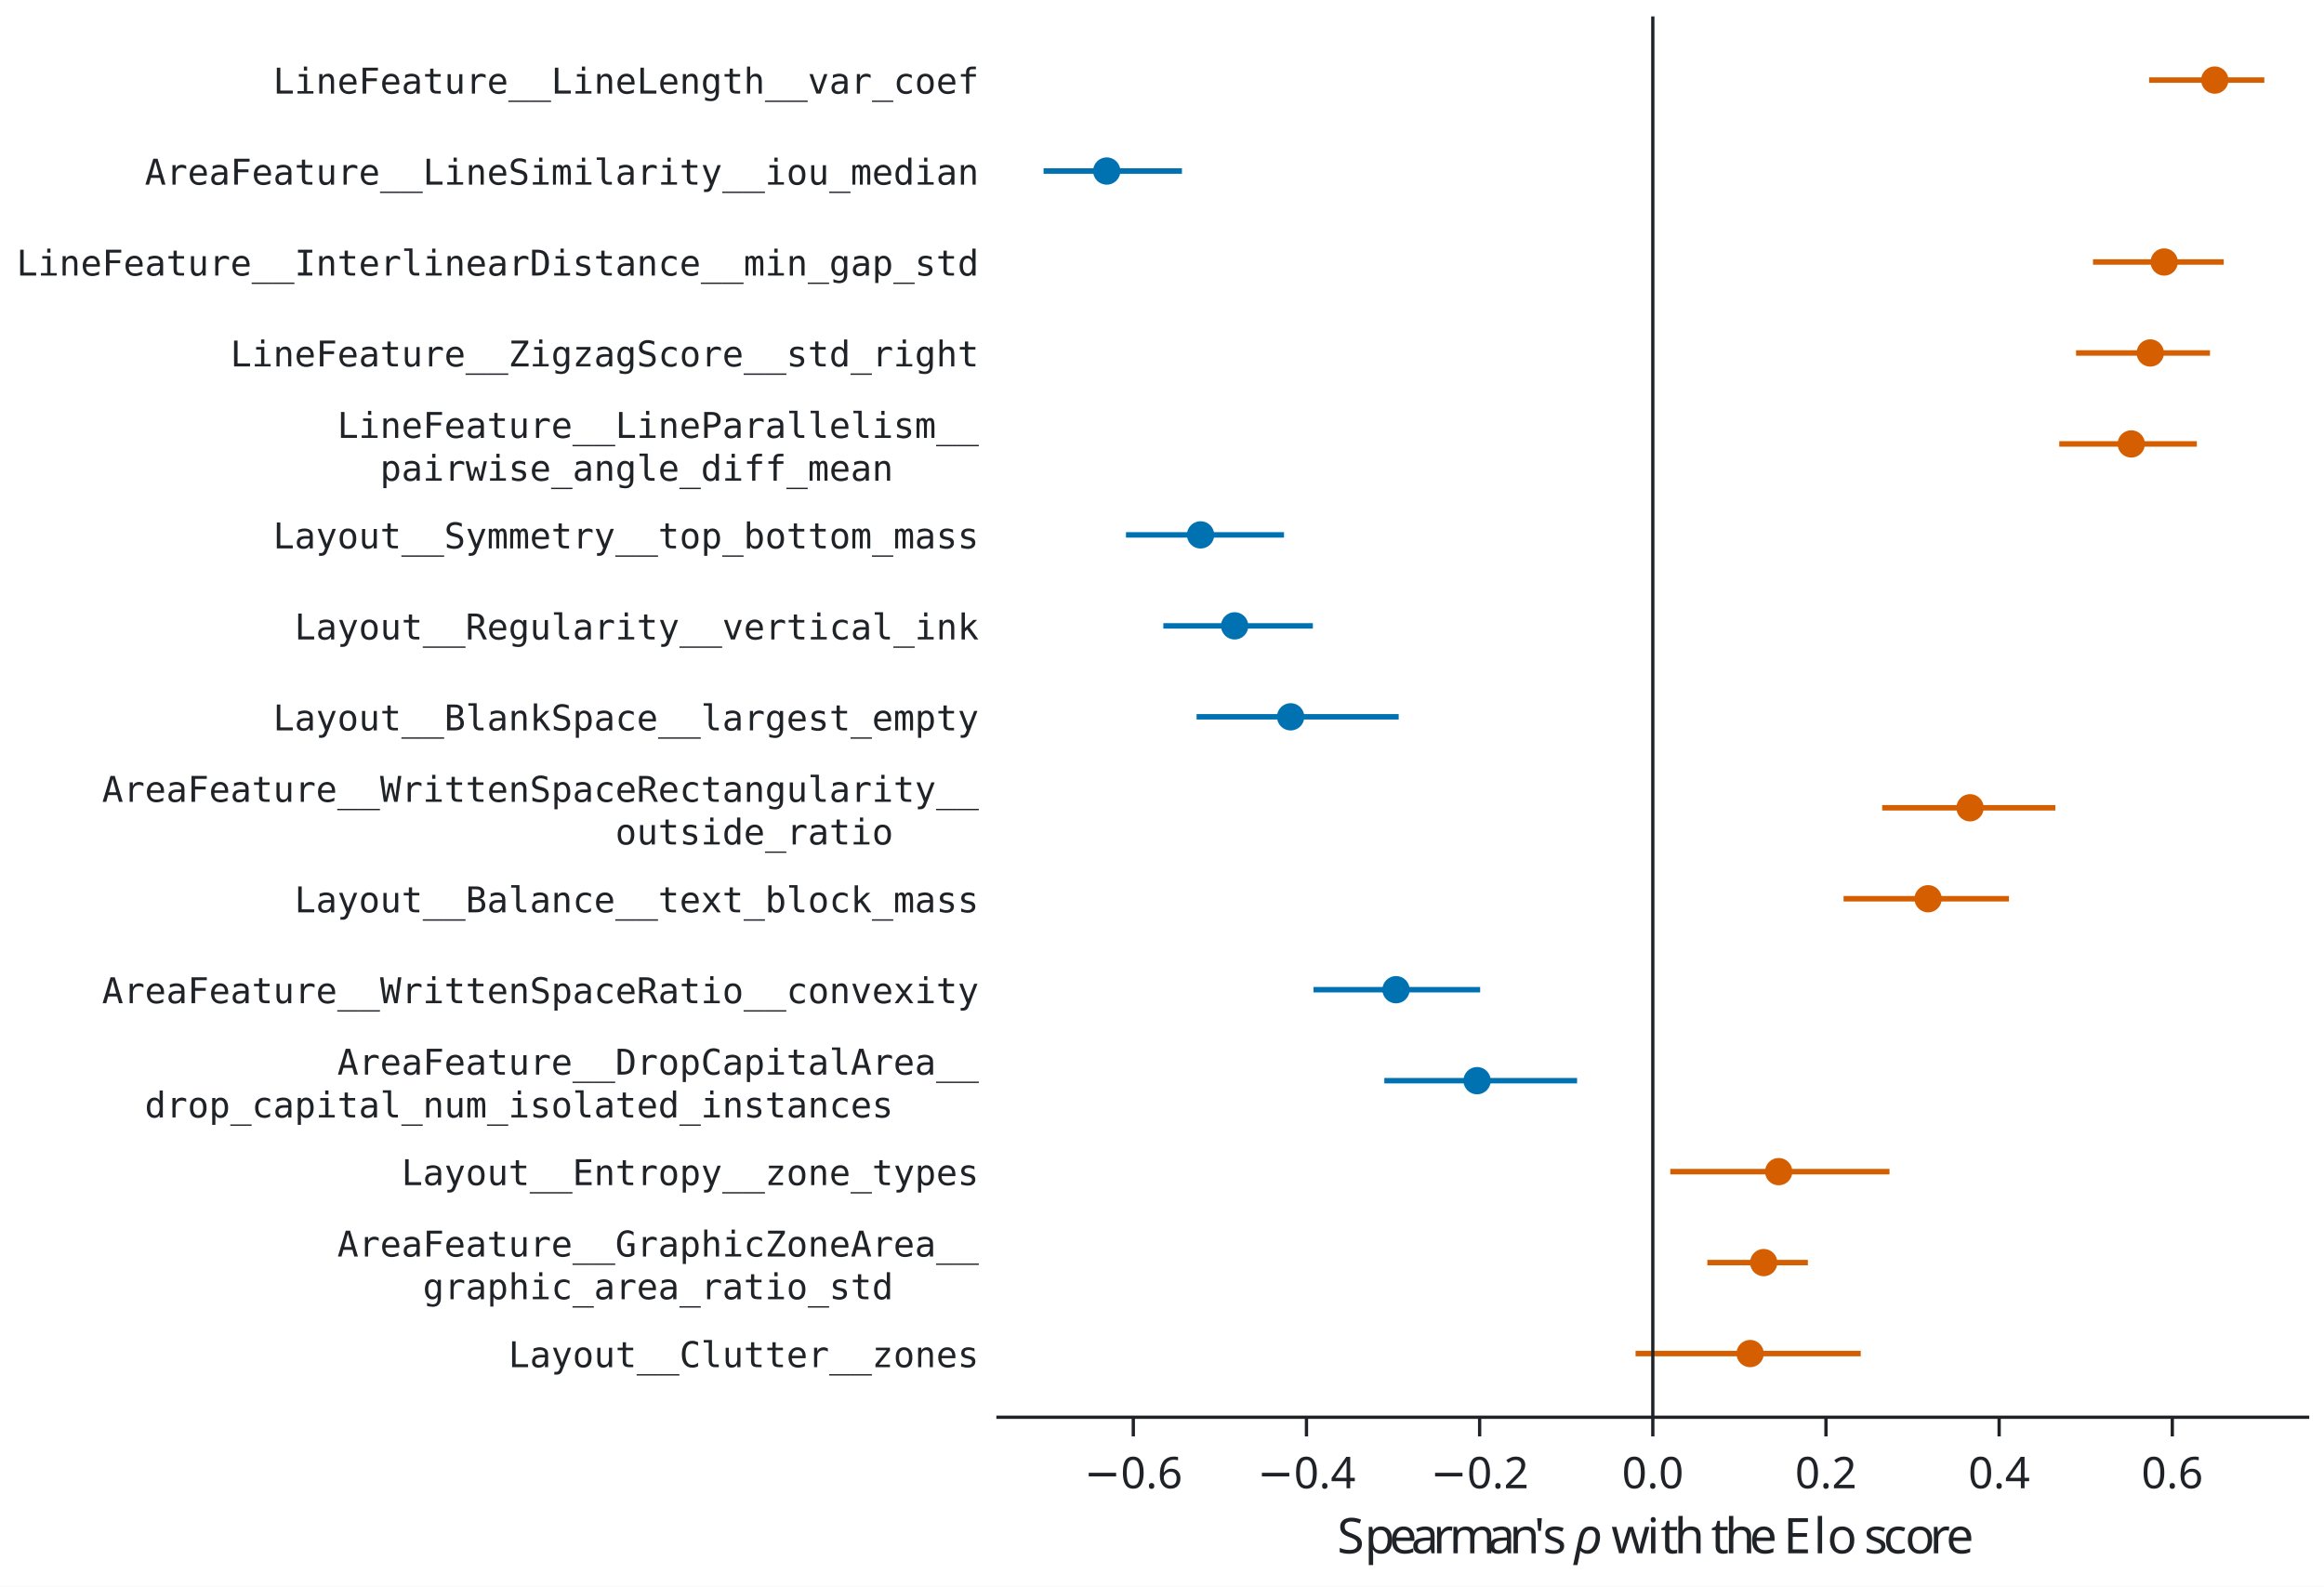
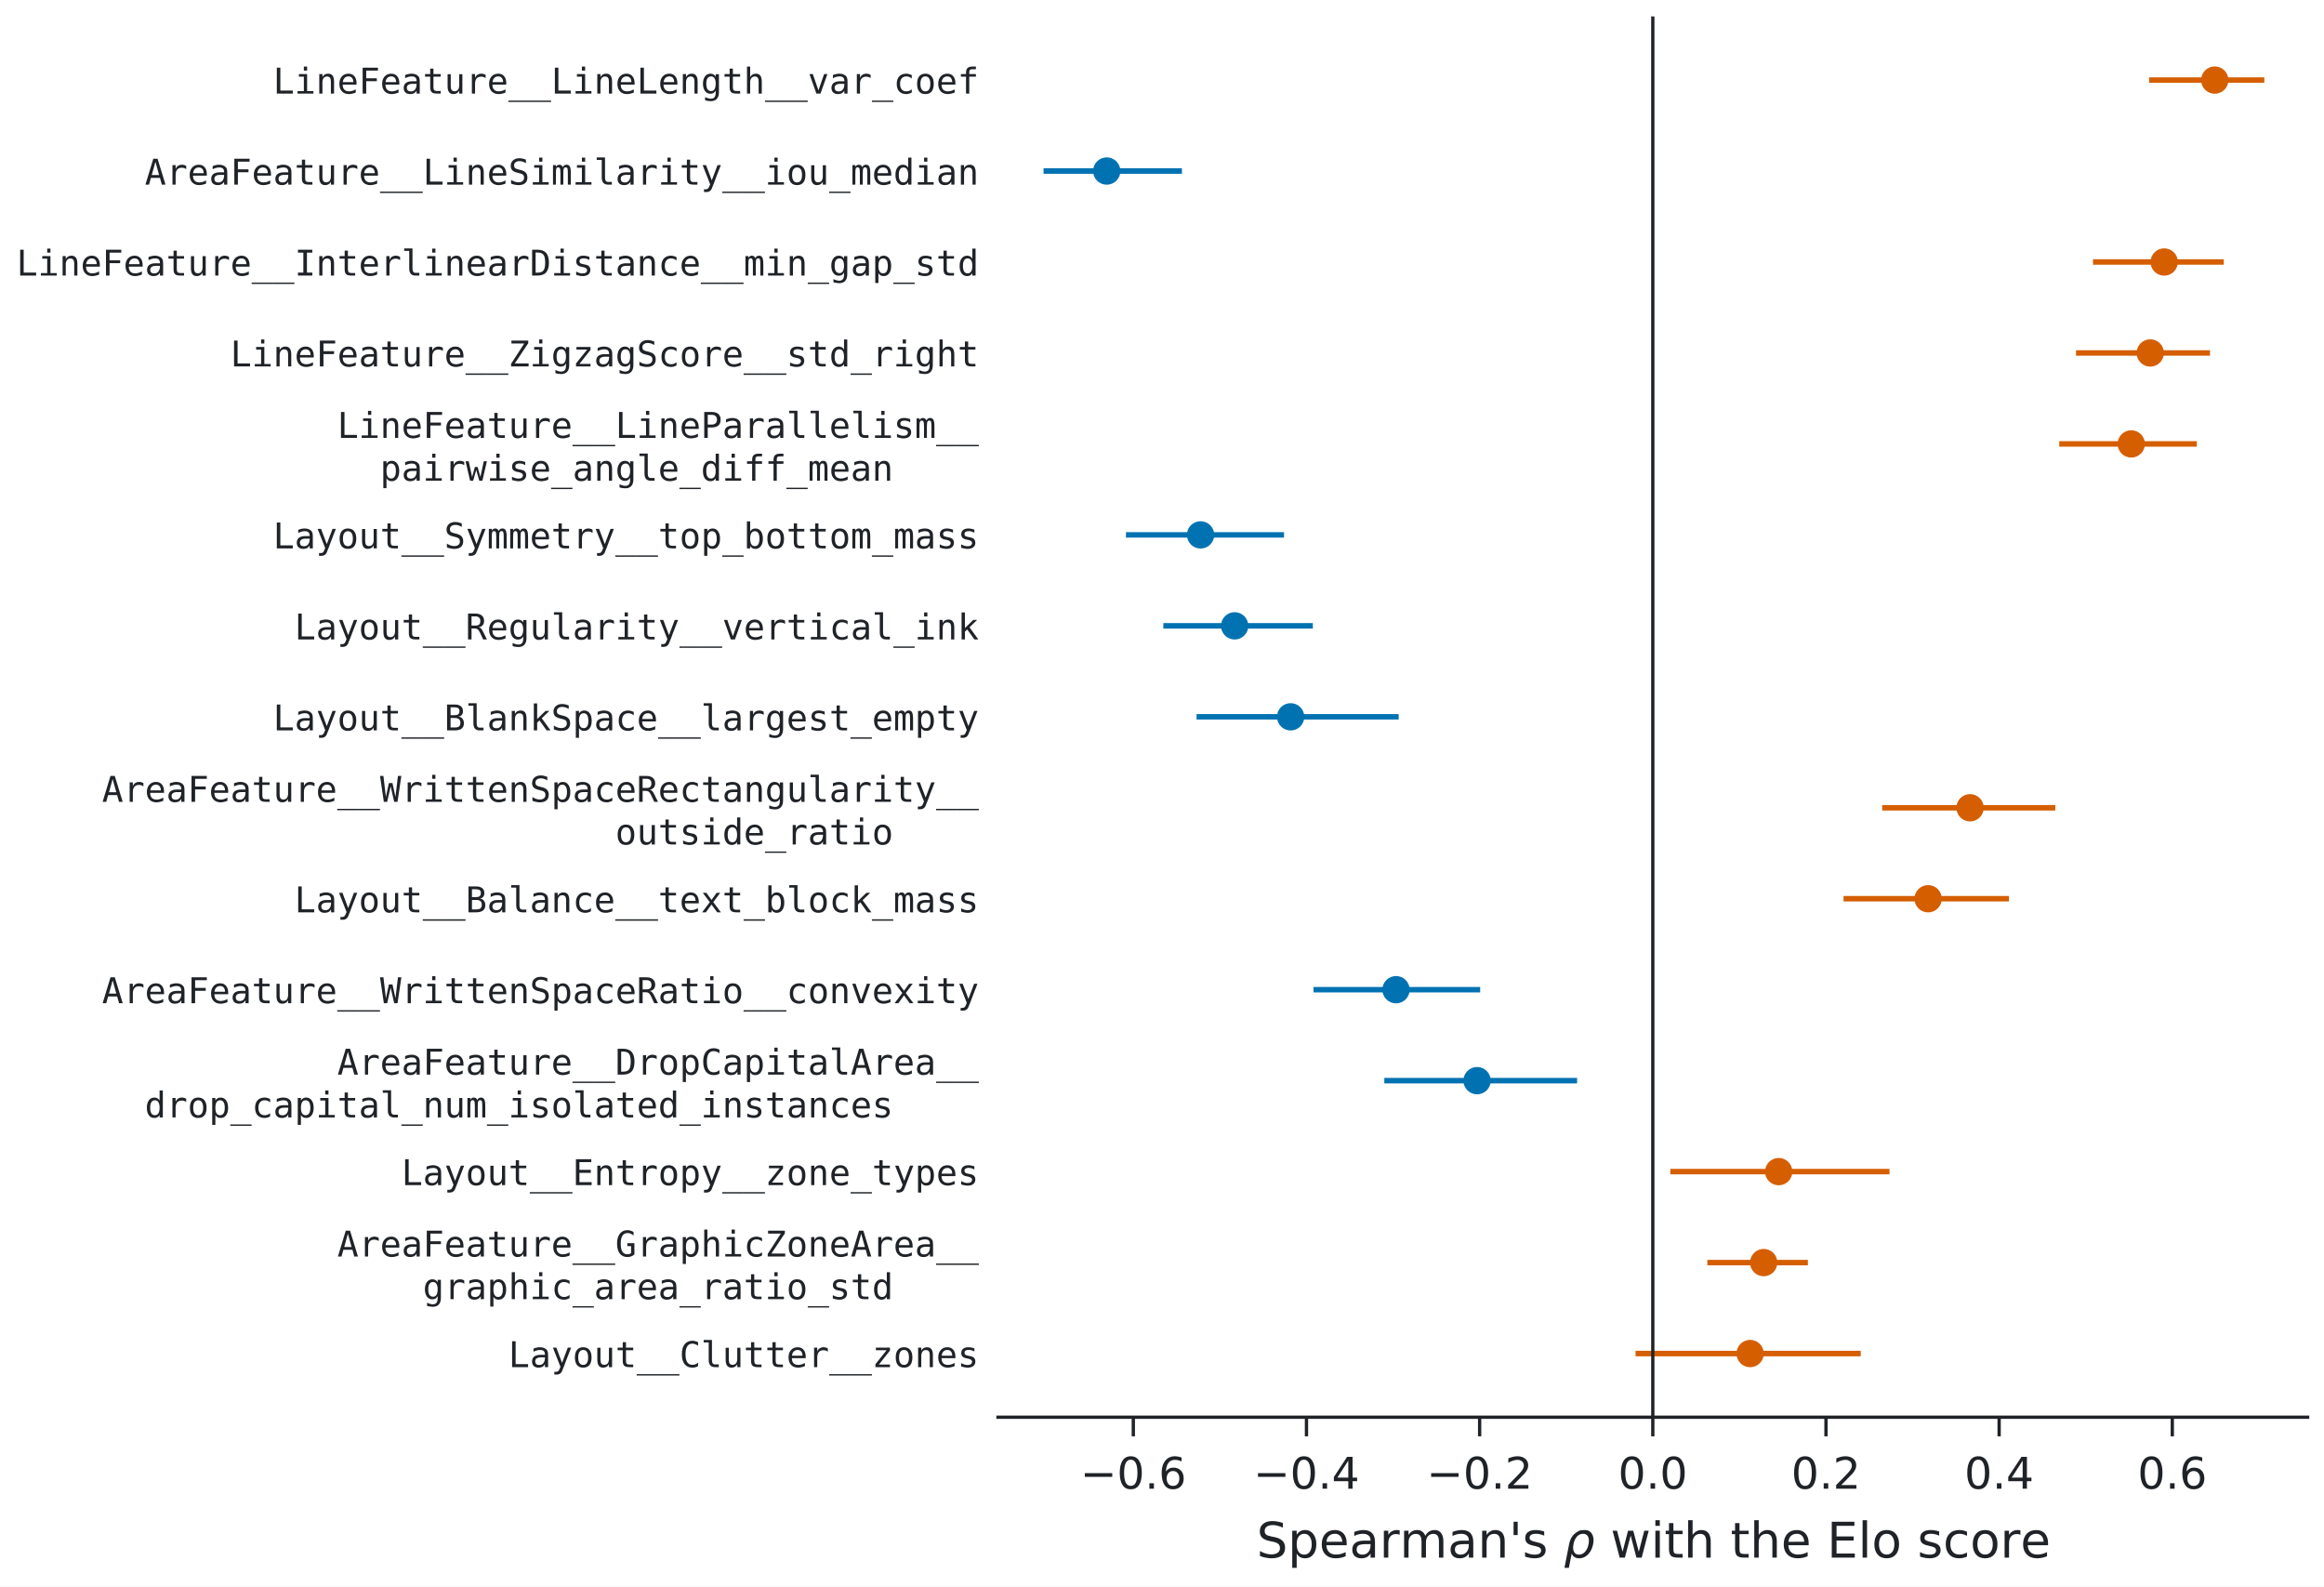
<svg xmlns="http://www.w3.org/2000/svg" xmlns:xlink="http://www.w3.org/1999/xlink" width="425.197pt" height="290.268pt" viewBox="0 0 425.197 290.268" version="1.1">
  <defs>
    <style type="text/css">*{stroke-linejoin: round; stroke-linecap: butt}</style>
  </defs>
  <g id="figure_1">
    <g id="patch_1">
      <path d="M 0 290.268  L 425.197 290.268  L 425.197 0  L 0 0  z " style="fill: #ffffff" />
    </g>
    <g id="axes_1">
      <g id="patch_2">
-         <path d="M 182.594 259.267  L 422.197 259.267  L 422.197 3  L 182.594 3  z " style="fill: #ffffff" />
+         <path d="M 182.594 259.265  L 422.197 259.265  L 422.197 3  L 182.594 3  z " style="fill: #ffffff" />
      </g>
      <g id="matplotlib.axis_1">
        <g id="xtick_1">
          <g id="line2d_1">
            <defs>
              <path id="mc6955b4640" d="M 0 0  L 0 3.5  " style="stroke: #1f2328; stroke-width: 0.6" />
            </defs>
            <g>
-               <use xlink:href="#mc6955b4640" x="207.349" y="259.267" style="fill: #1f2328; stroke: #1f2328; stroke-width: 0.6" />
+               <use xlink:href="#mc6955b4640" x="207.349" y="259.265" style="fill: #1f2328; stroke: #1f2328; stroke-width: 0.6" />
            </g>
          </g>
          <g id="text_1">
-             <text style="font-size: 8px; font-family: 'STIXGeneral'; text-anchor: middle; fill: #1f2328" x="207.349" y="272.267" transform="rotate(-0 207.3492 272.2675)">−0.6</text>
+             <text style="font-size: 8px; font-family: 'DejaVu Sans'; text-anchor: middle; fill: #1f2328" x="207.349" y="272.343" transform="rotate(-0 207.3492 272.3435)">−0.6</text>
          </g>
        </g>
        <g id="xtick_2">
          <g id="line2d_2">
            <g>
-               <use xlink:href="#mc6955b4640" x="239.031" y="259.267" style="fill: #1f2328; stroke: #1f2328; stroke-width: 0.6" />
+               <use xlink:href="#mc6955b4640" x="239.031" y="259.265" style="fill: #1f2328; stroke: #1f2328; stroke-width: 0.6" />
            </g>
          </g>
          <g id="text_2">
-             <text style="font-size: 8px; font-family: 'STIXGeneral'; text-anchor: middle; fill: #1f2328" x="239.031" y="272.267" transform="rotate(-0 239.0313 272.2675)">−0.4</text>
+             <text style="font-size: 8px; font-family: 'DejaVu Sans'; text-anchor: middle; fill: #1f2328" x="239.031" y="272.343" transform="rotate(-0 239.0313 272.3435)">−0.4</text>
          </g>
        </g>
        <g id="xtick_3">
          <g id="line2d_3">
            <g>
-               <use xlink:href="#mc6955b4640" x="270.713" y="259.267" style="fill: #1f2328; stroke: #1f2328; stroke-width: 0.6" />
+               <use xlink:href="#mc6955b4640" x="270.713" y="259.265" style="fill: #1f2328; stroke: #1f2328; stroke-width: 0.6" />
            </g>
          </g>
          <g id="text_3">
-             <text style="font-size: 8px; font-family: 'STIXGeneral'; text-anchor: middle; fill: #1f2328" x="270.713" y="272.267" transform="rotate(-0 270.7134 272.2675)">−0.2</text>
+             <text style="font-size: 8px; font-family: 'DejaVu Sans'; text-anchor: middle; fill: #1f2328" x="270.713" y="272.343" transform="rotate(-0 270.7134 272.3435)">−0.2</text>
          </g>
        </g>
        <g id="xtick_4">
          <g id="line2d_4">
            <g>
-               <use xlink:href="#mc6955b4640" x="302.395" y="259.267" style="fill: #1f2328; stroke: #1f2328; stroke-width: 0.6" />
+               <use xlink:href="#mc6955b4640" x="302.395" y="259.265" style="fill: #1f2328; stroke: #1f2328; stroke-width: 0.6" />
            </g>
          </g>
          <g id="text_4">
-             <text style="font-size: 8px; font-family: 'STIXGeneral'; text-anchor: middle; fill: #1f2328" x="302.395" y="272.267" transform="rotate(-0 302.3955 272.2675)">0.0</text>
+             <text style="font-size: 8px; font-family: 'DejaVu Sans'; text-anchor: middle; fill: #1f2328" x="302.395" y="272.343" transform="rotate(-0 302.3955 272.3435)">0.0</text>
          </g>
        </g>
        <g id="xtick_5">
          <g id="line2d_5">
            <g>
-               <use xlink:href="#mc6955b4640" x="334.078" y="259.267" style="fill: #1f2328; stroke: #1f2328; stroke-width: 0.6" />
+               <use xlink:href="#mc6955b4640" x="334.078" y="259.265" style="fill: #1f2328; stroke: #1f2328; stroke-width: 0.6" />
            </g>
          </g>
          <g id="text_5">
-             <text style="font-size: 8px; font-family: 'STIXGeneral'; text-anchor: middle; fill: #1f2328" x="334.078" y="272.267" transform="rotate(-0 334.0776 272.2675)">0.2</text>
+             <text style="font-size: 8px; font-family: 'DejaVu Sans'; text-anchor: middle; fill: #1f2328" x="334.078" y="272.343" transform="rotate(-0 334.0776 272.3435)">0.2</text>
          </g>
        </g>
        <g id="xtick_6">
          <g id="line2d_6">
            <g>
-               <use xlink:href="#mc6955b4640" x="365.76" y="259.267" style="fill: #1f2328; stroke: #1f2328; stroke-width: 0.6" />
+               <use xlink:href="#mc6955b4640" x="365.76" y="259.265" style="fill: #1f2328; stroke: #1f2328; stroke-width: 0.6" />
            </g>
          </g>
          <g id="text_6">
-             <text style="font-size: 8px; font-family: 'STIXGeneral'; text-anchor: middle; fill: #1f2328" x="365.76" y="272.267" transform="rotate(-0 365.7597 272.2675)">0.4</text>
+             <text style="font-size: 8px; font-family: 'DejaVu Sans'; text-anchor: middle; fill: #1f2328" x="365.76" y="272.343" transform="rotate(-0 365.7597 272.3435)">0.4</text>
          </g>
        </g>
        <g id="xtick_7">
          <g id="line2d_7">
            <g>
-               <use xlink:href="#mc6955b4640" x="397.442" y="259.267" style="fill: #1f2328; stroke: #1f2328; stroke-width: 0.6" />
+               <use xlink:href="#mc6955b4640" x="397.442" y="259.265" style="fill: #1f2328; stroke: #1f2328; stroke-width: 0.6" />
            </g>
          </g>
          <g id="text_7">
-             <text style="font-size: 8px; font-family: 'STIXGeneral'; text-anchor: middle; fill: #1f2328" x="397.442" y="272.267" transform="rotate(-0 397.4418 272.2675)">0.6</text>
+             <text style="font-size: 8px; font-family: 'DejaVu Sans'; text-anchor: middle; fill: #1f2328" x="397.442" y="272.343" transform="rotate(-0 397.4418 272.3435)">0.6</text>
          </g>
        </g>
        <g id="text_8">
-           <g style="fill: #1f2328" transform="translate(244.6605 285.0175)">
+           <g style="fill: #1f2328" transform="translate(229.9005 285.1054)">
            <text>
-               <tspan x="0" y="-0.859" style="font-size: 9px; font-family: 'STIXGeneral'; fill: #1f2328">S</tspan>
-               <tspan x="5.004" y="-0.859" style="font-size: 9px; font-family: 'STIXGeneral'; fill: #1f2328">p</tspan>
-               <tspan x="9.504" y="-0.859" style="font-size: 9px; font-family: 'STIXGeneral'; fill: #1f2328">e</tspan>
-               <tspan x="13.5" y="-0.859" style="font-size: 9px; font-family: 'STIXGeneral'; fill: #1f2328">a</tspan>
-               <tspan x="17.496" y="-0.859" style="font-size: 9px; font-family: 'STIXGeneral'; fill: #1f2328">r</tspan>
-               <tspan x="20.493" y="-0.859" style="font-size: 9px; font-family: 'STIXGeneral'; fill: #1f2328">m</tspan>
-               <tspan x="27.495" y="-0.859" style="font-size: 9px; font-family: 'STIXGeneral'; fill: #1f2328">a</tspan>
-               <tspan x="31.491" y="-0.859" style="font-size: 9px; font-family: 'STIXGeneral'; fill: #1f2328">n</tspan>
-               <tspan x="35.991" y="-0.859" style="font-size: 9px; font-family: 'STIXGeneral'; fill: #1f2328">'</tspan>
-               <tspan x="37.611" y="-0.859" style="font-size: 9px; font-family: 'STIXGeneral'; fill: #1f2328">s</tspan>
-               <tspan x="41.112" y="-0.859" style="font-size: 9px; font-family: 'STIXGeneral'; fill: #1f2328"> </tspan>
-               <tspan x="47.898" y="-0.859" style="font-size: 9px; font-family: 'STIXGeneral'; fill: #1f2328"> </tspan>
-               <tspan x="50.148" y="-0.859" style="font-size: 9px; font-family: 'STIXGeneral'; fill: #1f2328">w</tspan>
-               <tspan x="56.646" y="-0.859" style="font-size: 9px; font-family: 'STIXGeneral'; fill: #1f2328">i</tspan>
-               <tspan x="59.148" y="-0.859" style="font-size: 9px; font-family: 'STIXGeneral'; fill: #1f2328">t</tspan>
-               <tspan x="61.65" y="-0.859" style="font-size: 9px; font-family: 'STIXGeneral'; fill: #1f2328">h</tspan>
-               <tspan x="66.15" y="-0.859" style="font-size: 9px; font-family: 'STIXGeneral'; fill: #1f2328"> </tspan>
-               <tspan x="68.4" y="-0.859" style="font-size: 9px; font-family: 'STIXGeneral'; fill: #1f2328">t</tspan>
-               <tspan x="70.902" y="-0.859" style="font-size: 9px; font-family: 'STIXGeneral'; fill: #1f2328">h</tspan>
-               <tspan x="75.403" y="-0.859" style="font-size: 9px; font-family: 'STIXGeneral'; fill: #1f2328">e</tspan>
-               <tspan x="79.399" y="-0.859" style="font-size: 9px; font-family: 'STIXGeneral'; fill: #1f2328"> </tspan>
-               <tspan x="81.649" y="-0.859" style="font-size: 9px; font-family: 'STIXGeneral'; fill: #1f2328">E</tspan>
-               <tspan x="87.148" y="-0.859" style="font-size: 9px; font-family: 'STIXGeneral'; fill: #1f2328">l</tspan>
-               <tspan x="89.65" y="-0.859" style="font-size: 9px; font-family: 'STIXGeneral'; fill: #1f2328">o</tspan>
-               <tspan x="94.15" y="-0.859" style="font-size: 9px; font-family: 'STIXGeneral'; fill: #1f2328"> </tspan>
-               <tspan x="96.4" y="-0.859" style="font-size: 9px; font-family: 'STIXGeneral'; fill: #1f2328">s</tspan>
-               <tspan x="99.901" y="-0.859" style="font-size: 9px; font-family: 'STIXGeneral'; fill: #1f2328">c</tspan>
-               <tspan x="103.897" y="-0.859" style="font-size: 9px; font-family: 'STIXGeneral'; fill: #1f2328">o</tspan>
-               <tspan x="108.397" y="-0.859" style="font-size: 9px; font-family: 'STIXGeneral'; fill: #1f2328">r</tspan>
-               <tspan x="111.394" y="-0.859" style="font-size: 9px; font-family: 'STIXGeneral'; fill: #1f2328">e</tspan>
-               <tspan x="43.362" y="-0.859" style="font-style: italic; font-size: 9px; font-family: 'STIXGeneral'; fill: #1f2328">ρ</tspan>
+               <tspan x="0" y="-0.156" style="font-size: 9px; font-family: 'DejaVu Sans'; fill: #1f2328">S</tspan>
+               <tspan x="5.713" y="-0.156" style="font-size: 9px; font-family: 'DejaVu Sans'; fill: #1f2328">p</tspan>
+               <tspan x="11.426" y="-0.156" style="font-size: 9px; font-family: 'DejaVu Sans'; fill: #1f2328">e</tspan>
+               <tspan x="16.963" y="-0.156" style="font-size: 9px; font-family: 'DejaVu Sans'; fill: #1f2328">a</tspan>
+               <tspan x="22.478" y="-0.156" style="font-size: 9px; font-family: 'DejaVu Sans'; fill: #1f2328">r</tspan>
+               <tspan x="26.178" y="-0.156" style="font-size: 9px; font-family: 'DejaVu Sans'; fill: #1f2328">m</tspan>
+               <tspan x="34.945" y="-0.156" style="font-size: 9px; font-family: 'DejaVu Sans'; fill: #1f2328">a</tspan>
+               <tspan x="40.46" y="-0.156" style="font-size: 9px; font-family: 'DejaVu Sans'; fill: #1f2328">n</tspan>
+               <tspan x="46.165" y="-0.156" style="font-size: 9px; font-family: 'DejaVu Sans'; fill: #1f2328">'</tspan>
+               <tspan x="48.639" y="-0.156" style="font-size: 9px; font-family: 'DejaVu Sans'; fill: #1f2328">s</tspan>
+               <tspan x="53.328" y="-0.156" style="font-size: 9px; font-family: 'DejaVu Sans'; fill: #1f2328"> </tspan>
+               <tspan x="61.901" y="-0.156" style="font-size: 9px; font-family: 'DejaVu Sans'; fill: #1f2328"> </tspan>
+               <tspan x="64.762" y="-0.156" style="font-size: 9px; font-family: 'DejaVu Sans'; fill: #1f2328">w</tspan>
+               <tspan x="72.123" y="-0.156" style="font-size: 9px; font-family: 'DejaVu Sans'; fill: #1f2328">i</tspan>
+               <tspan x="74.624" y="-0.156" style="font-size: 9px; font-family: 'DejaVu Sans'; fill: #1f2328">t</tspan>
+               <tspan x="78.152" y="-0.156" style="font-size: 9px; font-family: 'DejaVu Sans'; fill: #1f2328">h</tspan>
+               <tspan x="83.856" y="-0.156" style="font-size: 9px; font-family: 'DejaVu Sans'; fill: #1f2328"> </tspan>
+               <tspan x="86.717" y="-0.156" style="font-size: 9px; font-family: 'DejaVu Sans'; fill: #1f2328">t</tspan>
+               <tspan x="90.246" y="-0.156" style="font-size: 9px; font-family: 'DejaVu Sans'; fill: #1f2328">h</tspan>
+               <tspan x="95.95" y="-0.156" style="font-size: 9px; font-family: 'DejaVu Sans'; fill: #1f2328">e</tspan>
+               <tspan x="101.487" y="-0.156" style="font-size: 9px; font-family: 'DejaVu Sans'; fill: #1f2328"> </tspan>
+               <tspan x="104.348" y="-0.156" style="font-size: 9px; font-family: 'DejaVu Sans'; fill: #1f2328">E</tspan>
+               <tspan x="110.035" y="-0.156" style="font-size: 9px; font-family: 'DejaVu Sans'; fill: #1f2328">l</tspan>
+               <tspan x="112.535" y="-0.156" style="font-size: 9px; font-family: 'DejaVu Sans'; fill: #1f2328">o</tspan>
+               <tspan x="118.042" y="-0.156" style="font-size: 9px; font-family: 'DejaVu Sans'; fill: #1f2328"> </tspan>
+               <tspan x="120.902" y="-0.156" style="font-size: 9px; font-family: 'DejaVu Sans'; fill: #1f2328">s</tspan>
+               <tspan x="125.591" y="-0.156" style="font-size: 9px; font-family: 'DejaVu Sans'; fill: #1f2328">c</tspan>
+               <tspan x="130.54" y="-0.156" style="font-size: 9px; font-family: 'DejaVu Sans'; fill: #1f2328">o</tspan>
+               <tspan x="136.046" y="-0.156" style="font-size: 9px; font-family: 'DejaVu Sans'; fill: #1f2328">r</tspan>
+               <tspan x="139.746" y="-0.156" style="font-size: 9px; font-family: 'DejaVu Sans'; fill: #1f2328">e</tspan>
+               <tspan x="56.188" y="-0.156" style="font-style: oblique; font-size: 9px; font-family: 'DejaVu Sans'; fill: #1f2328">ρ</tspan>
            </text>
          </g>
        </g>
      </g>
      <g id="matplotlib.axis_2">
        <g id="ytick_1">
          <g id="line2d_8" />
          <g id="text_9">
-             <text style="font-size: 6.5px; font-family: 'DejaVu Sans Mono'; text-anchor: end; fill: #1f2328" x="179.094" y="17.118" transform="rotate(-0 179.0944 17.11824)">LineFeature__LineLength__var_coef</text>
+             <text style="font-size: 6.5px; font-family: 'DejaVu Sans Mono'; text-anchor: end; fill: #1f2328" x="179.094" y="17.118" transform="rotate(-0 179.0944 17.11815)">LineFeature__LineLength__var_coef</text>
          </g>
        </g>
        <g id="ytick_2">
          <g id="line2d_9" />
          <g id="text_10">
-             <text style="font-size: 6.5px; font-family: 'DejaVu Sans Mono'; text-anchor: end; fill: #1f2328" x="179.094" y="33.776" transform="rotate(-0 179.0944 33.77624)">AreaFeature__LineSimilarity__iou_median</text>
+             <text style="font-size: 6.5px; font-family: 'DejaVu Sans Mono'; text-anchor: end; fill: #1f2328" x="179.094" y="33.776" transform="rotate(-0 179.0944 33.776)">AreaFeature__LineSimilarity__iou_median</text>
          </g>
        </g>
        <g id="ytick_3">
          <g id="line2d_10" />
          <g id="text_11">
-             <text style="font-size: 6.5px; font-family: 'DejaVu Sans Mono'; text-anchor: end; fill: #1f2328" x="179.094" y="50.417" transform="rotate(-0 179.0944 50.41697)">LineFeature__InterlinearDistance__min_gap_std</text>
+             <text style="font-size: 6.5px; font-family: 'DejaVu Sans Mono'; text-anchor: end; fill: #1f2328" x="179.094" y="50.417" transform="rotate(-0 179.0944 50.4166)">LineFeature__InterlinearDistance__min_gap_std</text>
          </g>
        </g>
        <g id="ytick_4">
          <g id="line2d_11" />
          <g id="text_12">
-             <text style="font-size: 6.5px; font-family: 'DejaVu Sans Mono'; text-anchor: end; fill: #1f2328" x="179.094" y="67.04" transform="rotate(-0 179.0944 67.04043)">LineFeature__ZigzagScore__std_right</text>
+             <text style="font-size: 6.5px; font-family: 'DejaVu Sans Mono'; text-anchor: end; fill: #1f2328" x="179.094" y="67.04" transform="rotate(-0 179.0944 67.03992)">LineFeature__ZigzagScore__std_right</text>
          </g>
        </g>
        <g id="ytick_5">
          <g id="line2d_12" />
          <g id="text_13">
-             <text style="font-size: 6.5px; font-family: 'DejaVu Sans Mono'; fill: #1f2328" transform="translate(61.69829 80.10559)">LineFeature__LineParallelism__</text>
-             <text style="font-size: 6.5px; font-family: 'DejaVu Sans Mono'; fill: #1f2328" transform="translate(69.52469 87.9419)">    pairwise_angle_diff_mean</text>
+             <text style="font-size: 6.5px; font-family: 'DejaVu Sans Mono'; fill: #1f2328" transform="translate(61.69829 80.10495)">LineFeature__LineParallelism__</text>
+             <text style="font-size: 6.5px; font-family: 'DejaVu Sans Mono'; fill: #1f2328" transform="translate(69.52469 87.94125)">    pairwise_angle_diff_mean</text>
          </g>
        </g>
        <g id="ytick_6">
          <g id="line2d_13" />
          <g id="text_14">
-             <text style="font-size: 6.5px; font-family: 'DejaVu Sans Mono'; text-anchor: end; fill: #1f2328" x="179.094" y="100.322" transform="rotate(-0 179.0944 100.3219)">Layout__Symmetry__top_bottom_mass</text>
+             <text style="font-size: 6.5px; font-family: 'DejaVu Sans Mono'; text-anchor: end; fill: #1f2328" x="179.094" y="100.321" transform="rotate(-0 179.0944 100.3211)">Layout__Symmetry__top_bottom_mass</text>
          </g>
        </g>
        <g id="ytick_7">
          <g id="line2d_14" />
          <g id="text_15">
-             <text style="font-size: 6.5px; font-family: 'DejaVu Sans Mono'; text-anchor: end; fill: #1f2328" x="179.094" y="116.98" transform="rotate(-0 179.0944 116.9799)">Layout__Regularity__vertical_ink</text>
+             <text style="font-size: 6.5px; font-family: 'DejaVu Sans Mono'; text-anchor: end; fill: #1f2328" x="179.094" y="116.979" transform="rotate(-0 179.0944 116.979)">Layout__Regularity__vertical_ink</text>
          </g>
        </g>
        <g id="ytick_8">
          <g id="line2d_15" />
          <g id="text_16">
-             <text style="font-size: 6.5px; font-family: 'DejaVu Sans Mono'; text-anchor: end; fill: #1f2328" x="179.094" y="133.621" transform="rotate(-0 179.0944 133.6206)">Layout__BlankSpace__largest_empty</text>
+             <text style="font-size: 6.5px; font-family: 'DejaVu Sans Mono'; text-anchor: end; fill: #1f2328" x="179.094" y="133.62" transform="rotate(-0 179.0944 133.6196)">Layout__BlankSpace__largest_empty</text>
          </g>
        </g>
        <g id="ytick_9">
          <g id="line2d_16" />
          <g id="text_17">
-             <text style="font-size: 6.5px; font-family: 'DejaVu Sans Mono'; fill: #1f2328" transform="translate(18.65305 146.6858)">AreaFeature__WrittenSpaceRectangularity__</text>
-             <text style="font-size: 6.5px; font-family: 'DejaVu Sans Mono'; fill: #1f2328" transform="translate(112.5699 154.4876)">    outside_ratio</text>
+             <text style="font-size: 6.5px; font-family: 'DejaVu Sans Mono'; fill: #1f2328" transform="translate(18.65305 146.6846)">AreaFeature__WrittenSpaceRectangularity__</text>
+             <text style="font-size: 6.5px; font-family: 'DejaVu Sans Mono'; fill: #1f2328" transform="translate(112.5699 154.4864)">    outside_ratio</text>
          </g>
        </g>
        <g id="ytick_10">
          <g id="line2d_17" />
          <g id="text_18">
-             <text style="font-size: 6.5px; font-family: 'DejaVu Sans Mono'; text-anchor: end; fill: #1f2328" x="179.094" y="166.902" transform="rotate(-0 179.0944 166.9021)">Layout__Balance__text_block_mass</text>
+             <text style="font-size: 6.5px; font-family: 'DejaVu Sans Mono'; text-anchor: end; fill: #1f2328" x="179.094" y="166.901" transform="rotate(-0 179.0944 166.9007)">Layout__Balance__text_block_mass</text>
          </g>
        </g>
        <g id="ytick_11">
          <g id="line2d_18" />
          <g id="text_19">
-             <text style="font-size: 6.5px; font-family: 'DejaVu Sans Mono'; text-anchor: end; fill: #1f2328" x="179.094" y="183.526" transform="rotate(-0 179.0944 183.5255)">AreaFeature__WrittenSpaceRatio__convexity</text>
+             <text style="font-size: 6.5px; font-family: 'DejaVu Sans Mono'; text-anchor: end; fill: #1f2328" x="179.094" y="183.524" transform="rotate(-0 179.0944 183.5241)">AreaFeature__WrittenSpaceRatio__convexity</text>
          </g>
        </g>
        <g id="ytick_12">
          <g id="line2d_19" />
          <g id="text_20">
-             <text style="font-size: 6.5px; font-family: 'DejaVu Sans Mono'; fill: #1f2328" transform="translate(61.69829 196.5907)">AreaFeature__DropCapitalArea__</text>
-             <text style="font-size: 6.5px; font-family: 'DejaVu Sans Mono'; fill: #1f2328" transform="translate(26.47946 204.427)">    drop_capital_num_isolated_instances</text>
+             <text style="font-size: 6.5px; font-family: 'DejaVu Sans Mono'; fill: #1f2328" transform="translate(61.69829 196.5891)">AreaFeature__DropCapitalArea__</text>
+             <text style="font-size: 6.5px; font-family: 'DejaVu Sans Mono'; fill: #1f2328" transform="translate(26.47946 204.4254)">    drop_capital_num_isolated_instances</text>
          </g>
        </g>
        <g id="ytick_13">
          <g id="line2d_20" />
          <g id="text_21">
-             <text style="font-size: 6.5px; font-family: 'DejaVu Sans Mono'; text-anchor: end; fill: #1f2328" x="179.094" y="216.807" transform="rotate(-0 179.0944 216.8067)">Layout__Entropy__zone_types</text>
+             <text style="font-size: 6.5px; font-family: 'DejaVu Sans Mono'; text-anchor: end; fill: #1f2328" x="179.094" y="216.805" transform="rotate(-0 179.0944 216.805)">Layout__Entropy__zone_types</text>
          </g>
        </g>
        <g id="ytick_14">
          <g id="line2d_21" />
          <g id="text_22">
-             <text style="font-size: 6.5px; font-family: 'DejaVu Sans Mono'; fill: #1f2328" transform="translate(61.69829 229.8722)">AreaFeature__GraphicZoneArea__</text>
-             <text style="font-size: 6.5px; font-family: 'DejaVu Sans Mono'; fill: #1f2328" transform="translate(77.3511 237.6739)">    graphic_area_ratio_std</text>
+             <text style="font-size: 6.5px; font-family: 'DejaVu Sans Mono'; fill: #1f2328" transform="translate(61.69829 229.8703)">AreaFeature__GraphicZoneArea__</text>
+             <text style="font-size: 6.5px; font-family: 'DejaVu Sans Mono'; fill: #1f2328" transform="translate(77.3511 237.6721)">    graphic_area_ratio_std</text>
          </g>
        </g>
        <g id="ytick_15">
          <g id="line2d_22" />
          <g id="text_23">
-             <text style="font-size: 6.5px; font-family: 'DejaVu Sans Mono'; text-anchor: end; fill: #1f2328" x="179.094" y="250.106" transform="rotate(-0 179.0944 250.1057)">Layout__Clutter__zones</text>
+             <text style="font-size: 6.5px; font-family: 'DejaVu Sans Mono'; text-anchor: end; fill: #1f2328" x="179.094" y="250.104" transform="rotate(-0 179.0944 250.1037)">Layout__Clutter__zones</text>
          </g>
        </g>
      </g>
      <g id="line2d_23">
-         <path d="M 393.2 14.649  L 414.276 14.649  " clip-path="url(#pf8b9d3f398)" style="fill: none; stroke: #d55e00" />
+         <path d="M 393.2 14.649  L 414.276 14.649  " clip-path="url(#p8a45d5aec1)" style="fill: none; stroke: #d55e00" />
      </g>
      <g id="line2d_24">
-         <path d="M 190.929 31.289  L 216.246 31.289  " clip-path="url(#pf8b9d3f398)" style="fill: none; stroke: #0072b2" />
+         <path d="M 190.929 31.289  L 216.246 31.289  " clip-path="url(#p8a45d5aec1)" style="fill: none; stroke: #0072b2" />
      </g>
      <g id="line2d_25">
-         <path d="M 382.932 47.93  L 406.856 47.93  " clip-path="url(#pf8b9d3f398)" style="fill: none; stroke: #d55e00" />
+         <path d="M 382.932 47.93  L 406.856 47.93  " clip-path="url(#p8a45d5aec1)" style="fill: none; stroke: #d55e00" />
      </g>
      <g id="line2d_26">
-         <path d="M 379.827 64.571  L 404.337 64.571  " clip-path="url(#pf8b9d3f398)" style="fill: none; stroke: #d55e00" />
+         <path d="M 379.827 64.57  L 404.337 64.57  " clip-path="url(#p8a45d5aec1)" style="fill: none; stroke: #d55e00" />
      </g>
      <g id="line2d_27">
-         <path d="M 376.761 81.212  L 401.929 81.212  " clip-path="url(#pf8b9d3f398)" style="fill: none; stroke: #d55e00" />
+         <path d="M 376.761 81.211  L 401.929 81.211  " clip-path="url(#p8a45d5aec1)" style="fill: none; stroke: #d55e00" />
      </g>
      <g id="line2d_28">
-         <path d="M 206.006 97.852  L 234.922 97.852  " clip-path="url(#pf8b9d3f398)" style="fill: none; stroke: #0072b2" />
+         <path d="M 206.006 97.852  L 234.922 97.852  " clip-path="url(#p8a45d5aec1)" style="fill: none; stroke: #0072b2" />
      </g>
      <g id="line2d_29">
-         <path d="M 212.841 114.493  L 240.2 114.493  " clip-path="url(#pf8b9d3f398)" style="fill: none; stroke: #0072b2" />
+         <path d="M 212.841 114.492  L 240.2 114.492  " clip-path="url(#p8a45d5aec1)" style="fill: none; stroke: #0072b2" />
      </g>
      <g id="line2d_30">
-         <path d="M 218.924 131.134  L 255.902 131.134  " clip-path="url(#pf8b9d3f398)" style="fill: none; stroke: #0072b2" />
+         <path d="M 218.924 131.133  L 255.902 131.133  " clip-path="url(#p8a45d5aec1)" style="fill: none; stroke: #0072b2" />
      </g>
      <g id="line2d_31">
-         <path d="M 344.363 147.775  L 376.043 147.775  " clip-path="url(#pf8b9d3f398)" style="fill: none; stroke: #d55e00" />
+         <path d="M 344.363 147.773  L 376.043 147.773  " clip-path="url(#p8a45d5aec1)" style="fill: none; stroke: #d55e00" />
      </g>
      <g id="line2d_32">
-         <path d="M 337.296 164.415  L 367.556 164.415  " clip-path="url(#pf8b9d3f398)" style="fill: none; stroke: #d55e00" />
+         <path d="M 337.296 164.414  L 367.556 164.414  " clip-path="url(#p8a45d5aec1)" style="fill: none; stroke: #d55e00" />
      </g>
      <g id="line2d_33">
-         <path d="M 240.317 181.056  L 270.81 181.056  " clip-path="url(#pf8b9d3f398)" style="fill: none; stroke: #0072b2" />
+         <path d="M 240.317 181.055  L 270.81 181.055  " clip-path="url(#p8a45d5aec1)" style="fill: none; stroke: #0072b2" />
      </g>
      <g id="line2d_34">
-         <path d="M 253.271 197.697  L 288.543 197.697  " clip-path="url(#pf8b9d3f398)" style="fill: none; stroke: #0072b2" />
+         <path d="M 253.271 197.695  L 288.543 197.695  " clip-path="url(#p8a45d5aec1)" style="fill: none; stroke: #0072b2" />
      </g>
      <g id="line2d_35">
-         <path d="M 305.596 214.338  L 345.703 214.338  " clip-path="url(#pf8b9d3f398)" style="fill: none; stroke: #d55e00" />
+         <path d="M 305.596 214.336  L 345.703 214.336  " clip-path="url(#p8a45d5aec1)" style="fill: none; stroke: #d55e00" />
      </g>
      <g id="line2d_36">
-         <path d="M 312.372 230.978  L 330.769 230.978  " clip-path="url(#pf8b9d3f398)" style="fill: none; stroke: #d55e00" />
+         <path d="M 312.372 230.976  L 330.769 230.976  " clip-path="url(#p8a45d5aec1)" style="fill: none; stroke: #d55e00" />
      </g>
      <g id="line2d_37">
-         <path d="M 299.241 247.619  L 340.438 247.619  " clip-path="url(#pf8b9d3f398)" style="fill: none; stroke: #d55e00" />
+         <path d="M 299.241 247.617  L 340.438 247.617  " clip-path="url(#p8a45d5aec1)" style="fill: none; stroke: #d55e00" />
      </g>
      <g id="line2d_38">
-         <path d="M 302.395 259.267  L 302.395 3  " clip-path="url(#pf8b9d3f398)" style="fill: none; stroke: #1f2328; stroke-width: 0.6; stroke-linecap: square" />
+         <path d="M 302.395 259.265  L 302.395 3  " clip-path="url(#p8a45d5aec1)" style="fill: none; stroke: #1f2328; stroke-width: 0.6; stroke-linecap: square" />
      </g>
      <g id="patch_3">
-         <path d="M 182.594 259.267  L 422.197 259.267  " style="fill: none; stroke: #1f2328; stroke-width: 0.6; stroke-linejoin: miter; stroke-linecap: square" />
+         <path d="M 182.594 259.265  L 422.197 259.265  " style="fill: none; stroke: #1f2328; stroke-width: 0.6; stroke-linejoin: miter; stroke-linecap: square" />
      </g>
      <g id="line2d_39">
        <defs>
          <path id="m97ac596307" d="M 0 2  C 0.53 2 1.039 1.789 1.414 1.414  C 1.789 1.039 2 0.53 2 0  C 2 -0.53 1.789 -1.039 1.414 -1.414  C 1.039 -1.789 0.53 -2 0 -2  C -0.53 -2 -1.039 -1.789 -1.414 -1.414  C -1.789 -1.039 -2 -0.53 -2 0  C -2 0.53 -1.789 1.039 -1.414 1.414  C -1.039 1.789 -0.53 2 0 2  z " style="stroke: #d55e00" />
        </defs>
-         <g clip-path="url(#pf8b9d3f398)">
+         <g clip-path="url(#p8a45d5aec1)">
          <use xlink:href="#m97ac596307" x="405.211" y="14.649" style="fill: #d55e00; stroke: #d55e00" />
        </g>
      </g>
      <g id="line2d_40">
        <defs>
          <path id="m3c413bb5d5" d="M 0 2  C 0.53 2 1.039 1.789 1.414 1.414  C 1.789 1.039 2 0.53 2 0  C 2 -0.53 1.789 -1.039 1.414 -1.414  C 1.039 -1.789 0.53 -2 0 -2  C -0.53 -2 -1.039 -1.789 -1.414 -1.414  C -1.789 -1.039 -2 -0.53 -2 0  C -2 0.53 -1.789 1.039 -1.414 1.414  C -1.039 1.789 -0.53 2 0 2  z " style="stroke: #0072b2" />
        </defs>
-         <g clip-path="url(#pf8b9d3f398)">
+         <g clip-path="url(#p8a45d5aec1)">
          <use xlink:href="#m3c413bb5d5" x="202.486" y="31.289" style="fill: #0072b2; stroke: #0072b2" />
        </g>
      </g>
      <g id="line2d_41">
-         <g clip-path="url(#pf8b9d3f398)">
+         <g clip-path="url(#p8a45d5aec1)">
          <use xlink:href="#m97ac596307" x="395.958" y="47.93" style="fill: #d55e00; stroke: #d55e00" />
        </g>
      </g>
      <g id="line2d_42">
-         <g clip-path="url(#pf8b9d3f398)">
-           <use xlink:href="#m97ac596307" x="393.41" y="64.571" style="fill: #d55e00; stroke: #d55e00" />
+         <g clip-path="url(#p8a45d5aec1)">
+           <use xlink:href="#m97ac596307" x="393.41" y="64.57" style="fill: #d55e00; stroke: #d55e00" />
        </g>
      </g>
      <g id="line2d_43">
-         <g clip-path="url(#pf8b9d3f398)">
-           <use xlink:href="#m97ac596307" x="389.933" y="81.212" style="fill: #d55e00; stroke: #d55e00" />
+         <g clip-path="url(#p8a45d5aec1)">
+           <use xlink:href="#m97ac596307" x="389.933" y="81.211" style="fill: #d55e00; stroke: #d55e00" />
        </g>
      </g>
      <g id="line2d_44">
-         <g clip-path="url(#pf8b9d3f398)">
+         <g clip-path="url(#p8a45d5aec1)">
          <use xlink:href="#m3c413bb5d5" x="219.656" y="97.852" style="fill: #0072b2; stroke: #0072b2" />
        </g>
      </g>
      <g id="line2d_45">
-         <g clip-path="url(#pf8b9d3f398)">
-           <use xlink:href="#m3c413bb5d5" x="225.892" y="114.493" style="fill: #0072b2; stroke: #0072b2" />
+         <g clip-path="url(#p8a45d5aec1)">
+           <use xlink:href="#m3c413bb5d5" x="225.892" y="114.492" style="fill: #0072b2; stroke: #0072b2" />
        </g>
      </g>
      <g id="line2d_46">
-         <g clip-path="url(#pf8b9d3f398)">
-           <use xlink:href="#m3c413bb5d5" x="236.134" y="131.134" style="fill: #0072b2; stroke: #0072b2" />
+         <g clip-path="url(#p8a45d5aec1)">
+           <use xlink:href="#m3c413bb5d5" x="236.134" y="131.133" style="fill: #0072b2; stroke: #0072b2" />
        </g>
      </g>
      <g id="line2d_47">
-         <g clip-path="url(#pf8b9d3f398)">
-           <use xlink:href="#m97ac596307" x="360.44" y="147.775" style="fill: #d55e00; stroke: #d55e00" />
+         <g clip-path="url(#p8a45d5aec1)">
+           <use xlink:href="#m97ac596307" x="360.44" y="147.773" style="fill: #d55e00; stroke: #d55e00" />
        </g>
      </g>
      <g id="line2d_48">
-         <g clip-path="url(#pf8b9d3f398)">
-           <use xlink:href="#m97ac596307" x="352.765" y="164.415" style="fill: #d55e00; stroke: #d55e00" />
+         <g clip-path="url(#p8a45d5aec1)">
+           <use xlink:href="#m97ac596307" x="352.765" y="164.414" style="fill: #d55e00; stroke: #d55e00" />
        </g>
      </g>
      <g id="line2d_49">
-         <g clip-path="url(#pf8b9d3f398)">
-           <use xlink:href="#m3c413bb5d5" x="255.414" y="181.056" style="fill: #0072b2; stroke: #0072b2" />
+         <g clip-path="url(#p8a45d5aec1)">
+           <use xlink:href="#m3c413bb5d5" x="255.414" y="181.055" style="fill: #0072b2; stroke: #0072b2" />
        </g>
      </g>
      <g id="line2d_50">
-         <g clip-path="url(#pf8b9d3f398)">
-           <use xlink:href="#m3c413bb5d5" x="270.245" y="197.697" style="fill: #0072b2; stroke: #0072b2" />
+         <g clip-path="url(#p8a45d5aec1)">
+           <use xlink:href="#m3c413bb5d5" x="270.245" y="197.695" style="fill: #0072b2; stroke: #0072b2" />
        </g>
      </g>
      <g id="line2d_51">
-         <g clip-path="url(#pf8b9d3f398)">
-           <use xlink:href="#m97ac596307" x="325.428" y="214.338" style="fill: #d55e00; stroke: #d55e00" />
+         <g clip-path="url(#p8a45d5aec1)">
+           <use xlink:href="#m97ac596307" x="325.428" y="214.336" style="fill: #d55e00; stroke: #d55e00" />
        </g>
      </g>
      <g id="line2d_52">
-         <g clip-path="url(#pf8b9d3f398)">
-           <use xlink:href="#m97ac596307" x="322.683" y="230.978" style="fill: #d55e00; stroke: #d55e00" />
+         <g clip-path="url(#p8a45d5aec1)">
+           <use xlink:href="#m97ac596307" x="322.683" y="230.976" style="fill: #d55e00; stroke: #d55e00" />
        </g>
      </g>
      <g id="line2d_53">
-         <g clip-path="url(#pf8b9d3f398)">
-           <use xlink:href="#m97ac596307" x="320.203" y="247.619" style="fill: #d55e00; stroke: #d55e00" />
+         <g clip-path="url(#p8a45d5aec1)">
+           <use xlink:href="#m97ac596307" x="320.203" y="247.617" style="fill: #d55e00; stroke: #d55e00" />
        </g>
      </g>
    </g>
  </g>
  <defs>
-     <clipPath id="pf8b9d3f398">
-       <rect x="182.594" y="3" width="239.602" height="256.267" />
+     <clipPath id="p8a45d5aec1">
+       <rect x="182.594" y="3" width="239.602" height="256.265" />
    </clipPath>
  </defs>
</svg>
